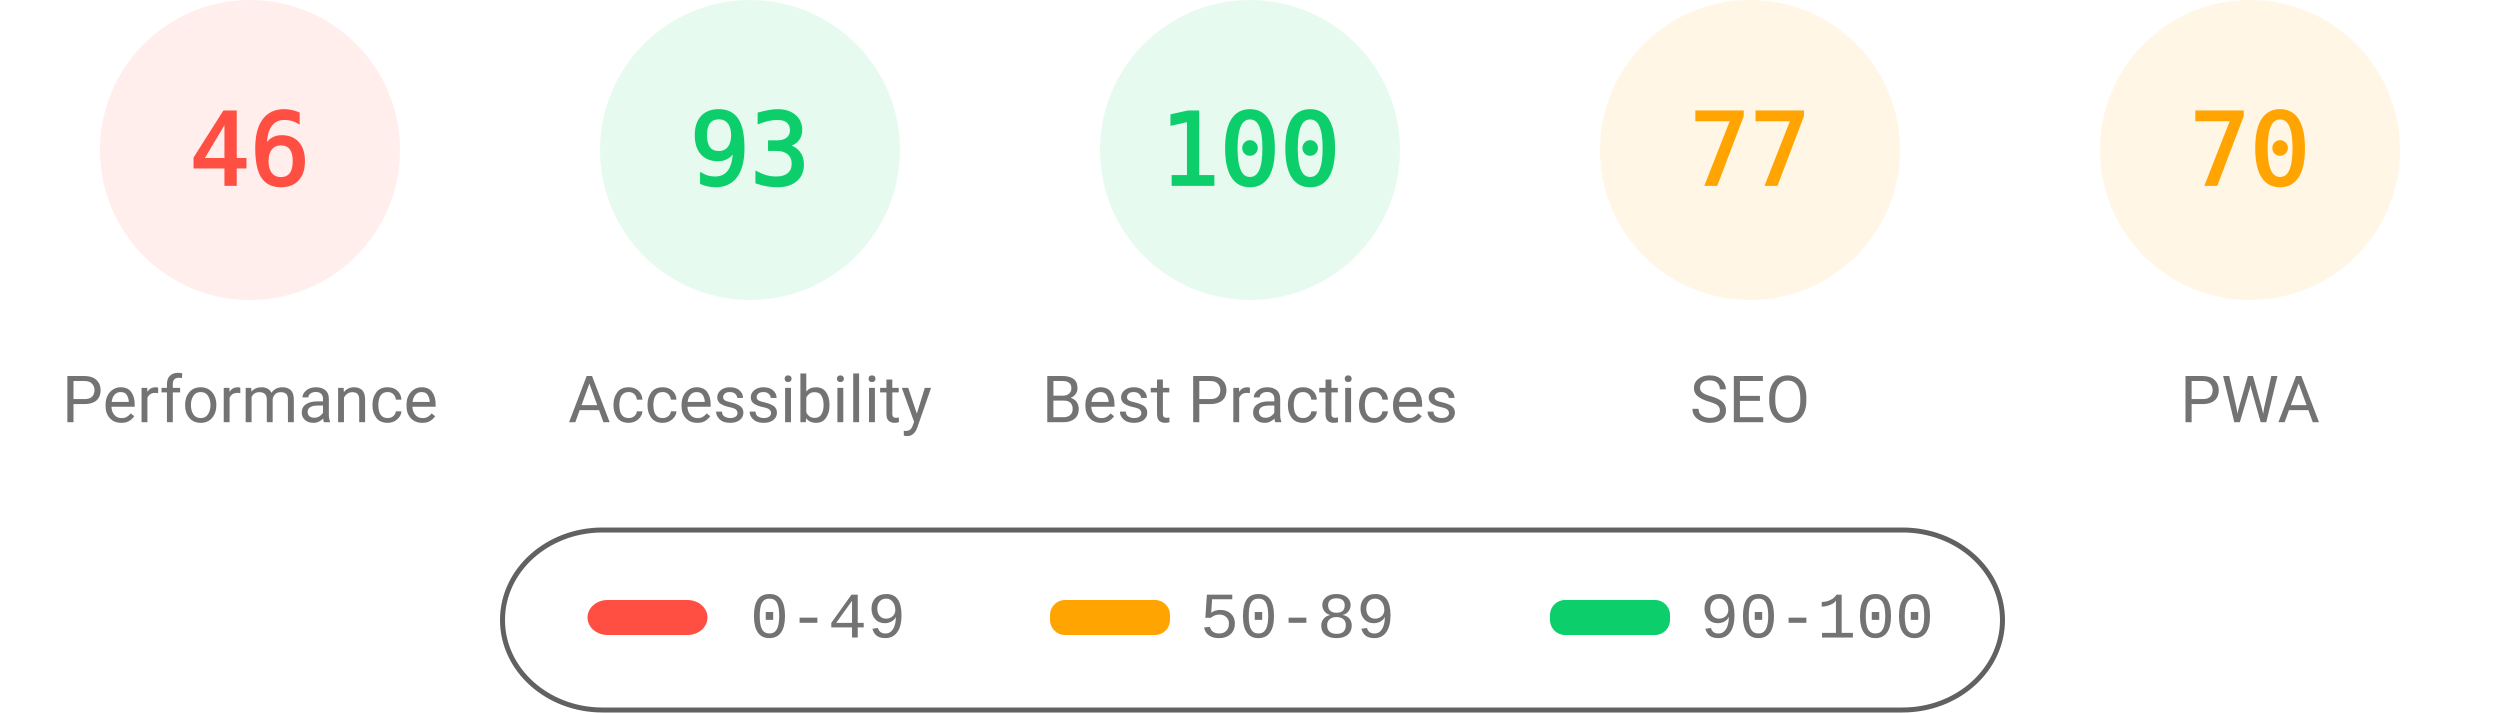
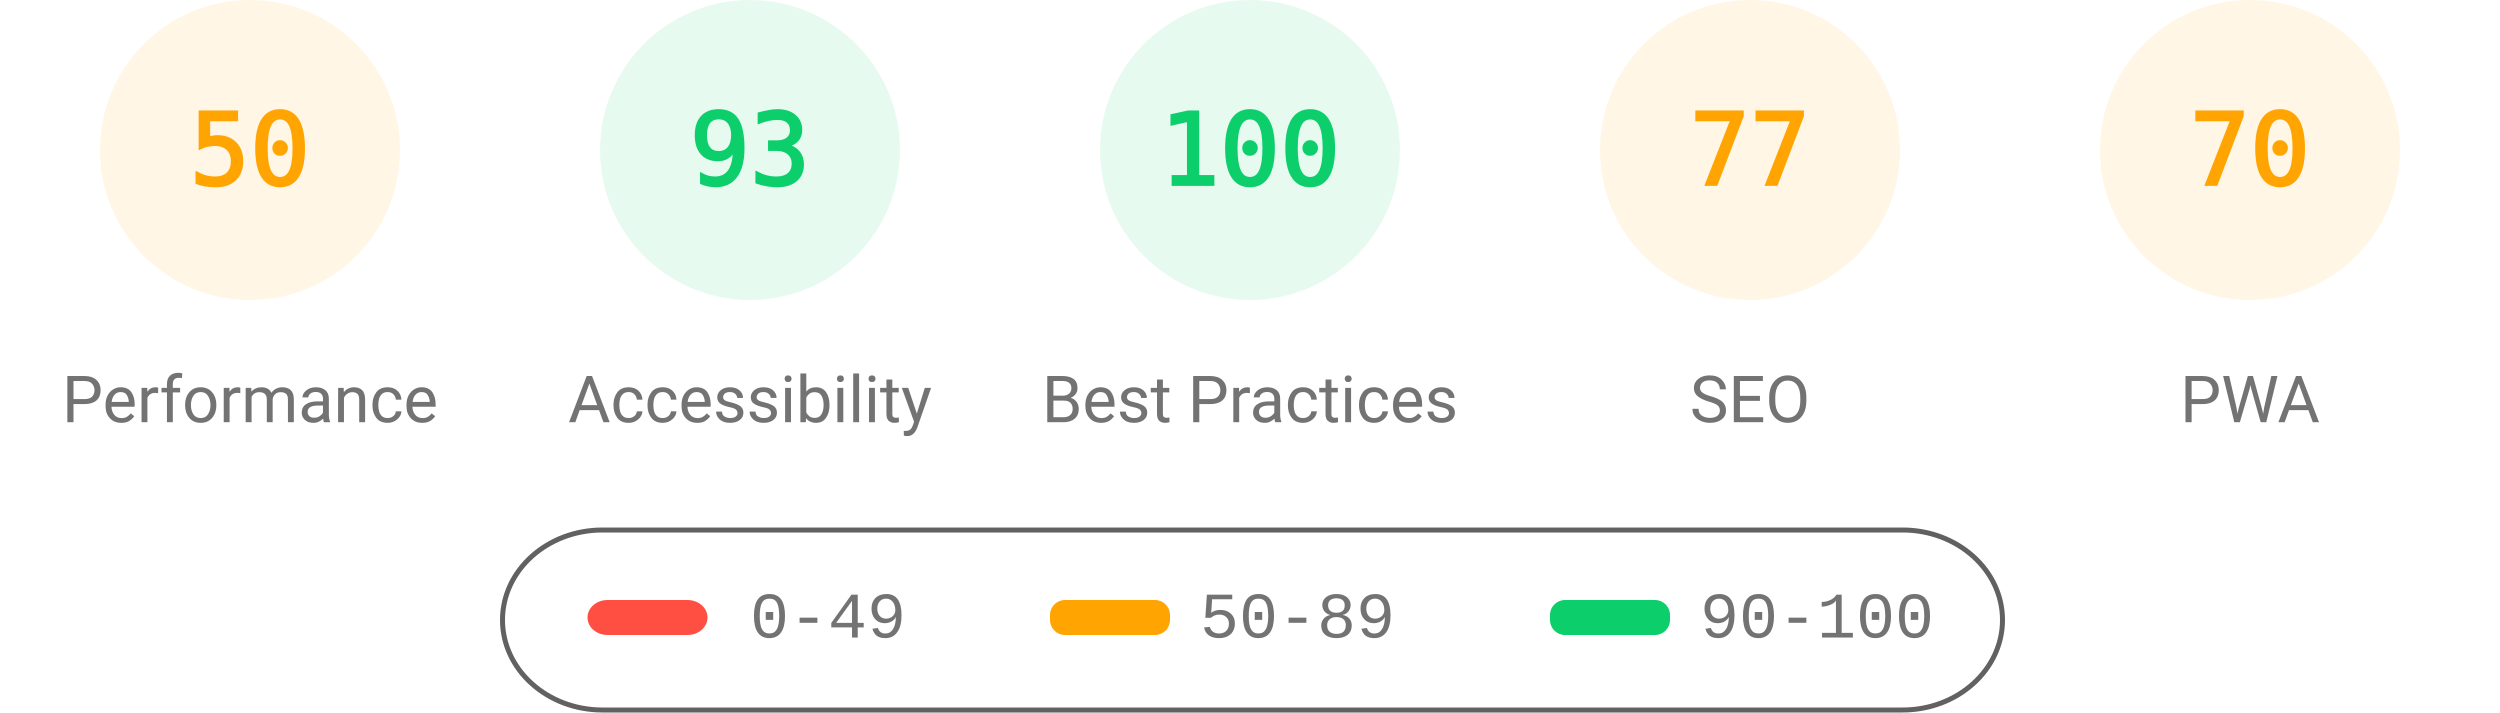
<svg xmlns="http://www.w3.org/2000/svg" fill="none" width="1000" height="285">
  <style>.gauge-base{opacity:.1}.gauge-arc{fill:none;animation-delay:250ms;stroke-linecap:round;transform:rotate(-90deg);transform-origin:100px 60px;animation:load-gauge 1s ease forwards}.guage-text{font-size:40px;font-family:monospace;text-align:center}.guage-red{color:#ff4e42;fill:#ff4e42;stroke:#ff4e42}.guage-orange{color:#ffa400;fill:#ffa400;stroke:#ffa400}.guage-green{color:#0cce6b;fill:#0cce6b;stroke:#0cce6b}.guage-undefined{color:#5c5c5c;fill:#5c5c5c;stroke:#5c5c5c}.guage-title{color:#737373;fill:#737373;stroke:none;font-size:26px;line-height:26px;font-family:Roboto,Halvetica,Arial,sans-serif}@keyframes load-gauge{from{stroke-dasharray:0 352.858}}</style>
-   <svg class="guage-div guage-perf guage-red" viewBox="0 0 200 200" width="200" height="200">
+   <svg class="guage-div guage-perf guage-orange" viewBox="0 0 200 200" width="200" height="200">
    <circle class="gauge-base" r="56" cx="100" cy="60" stroke-width="8" />
-     <circle class="gauge-arc guage-arc-1" r="56" cx="100" cy="60" stroke-width="8" style="stroke-dasharray:161.855,351.858" />
-     <text class="guage-text" x="100" y="60" alignment-baseline="central" dominant-baseline="central" text-anchor="middle">46</text>
+     <circle class="gauge-arc guage-arc-1" r="56" cx="100" cy="60" stroke-width="8" style="stroke-dasharray:175.929,351.858" />
+     <text class="guage-text" x="100" y="60" alignment-baseline="central" dominant-baseline="central" text-anchor="middle">50</text>
    <text class="guage-title" x="100" y="160" alignment-baseline="central" dominant-baseline="central" text-anchor="middle">Performance</text>
  </svg>
  <svg class="guage-div guage-acc guage-green" viewBox="0 0 200 200" width="200" height="200" x="200">
    <circle class="gauge-base" r="56" cx="100" cy="60" stroke-width="8" />
    <circle class="gauge-arc guage-arc-2" r="56" cx="100" cy="60" stroke-width="8" style="stroke-dasharray:327.228,351.858" />
    <text class="guage-text" x="100" y="60" alignment-baseline="central" dominant-baseline="central" text-anchor="middle">93</text>
    <text class="guage-title" x="100" y="160" alignment-baseline="central" dominant-baseline="central" text-anchor="middle">Accessibility</text>
  </svg>
  <svg class="guage-div guage-best guage-green" viewBox="0 0 200 200" width="200" height="200" x="400">
    <circle class="gauge-base" r="56" cx="100" cy="60" stroke-width="8" />
    <circle class="gauge-arc guage-arc-3" r="56" cx="100" cy="60" stroke-width="8" style="stroke-dasharray:351.858,351.858" />
    <text class="guage-text" x="100" y="60" alignment-baseline="central" dominant-baseline="central" text-anchor="middle">100</text>
    <text class="guage-title" x="100" y="160" alignment-baseline="central" dominant-baseline="central" text-anchor="middle">Best Practices</text>
  </svg>
  <svg class="guage-div guage-seo guage-orange" viewBox="0 0 200 200" width="200" height="200" x="600">
    <circle class="gauge-base" r="56" cx="100" cy="60" stroke-width="8" />
    <circle class="gauge-arc guage-arc-4" r="56" cx="100" cy="60" stroke-width="8" style="stroke-dasharray:270.931,351.858" />
    <text class="guage-text" x="100" y="60" alignment-baseline="central" dominant-baseline="central" text-anchor="middle">77</text>
    <text class="guage-title" x="100" y="160" alignment-baseline="central" dominant-baseline="central" text-anchor="middle">SEO</text>
  </svg>
  <svg class="guage-div guage-pwa guage-orange" viewBox="0 0 200 200" width="200" height="200" x="800">
    <circle class="gauge-base" r="56" cx="100" cy="60" stroke-width="8" />
    <circle class="gauge-arc guage-arc-4" r="56" cx="100" cy="60" stroke-width="8" style="stroke-dasharray:246.301,351.858" />
    <text class="guage-text" x="100" y="60" alignment-baseline="central" dominant-baseline="central" text-anchor="middle">70</text>
    <text class="guage-title" x="100" y="160" alignment-baseline="central" dominant-baseline="central" text-anchor="middle">PWA</text>
  </svg>
  <svg width="604" height="76" x="200" y="210">
    <path fill="none" id="canvas_background" d="M-1-1h604v80H-1z" />
    <rect fill-opacity="0" stroke="#616161" stroke-width="2" rx="40" id="svg_2" height="72" width="600" y="2" x="1" fill="#000" />
    <rect stroke="#000" rx="8" id="svg_3" height="14" width="48" y="30" x="35" stroke-opacity="null" stroke-width="0" fill="#ff4e42" />
    <rect stroke="#000" rx="6" id="svg_4" height="14" width="48" y="30" x="220" stroke-opacity="null" stroke-width="0" fill="#ffa400" />
    <rect stroke="#000" rx="6" id="svg_5" height="14" width="48" y="30" x="420" stroke-opacity="null" stroke-width="0" fill="#0cce6b" />
    <text xml:space="preserve" text-anchor="start" font-family="'Courier New', Courier, monospace" font-size="26" id="svg_6" y="45" x="100" stroke-opacity="null" stroke-width="0" stroke="#000" fill="#737373">0-49</text>
    <text xml:space="preserve" text-anchor="start" font-family="'Courier New', Courier, monospace" font-size="26" id="svg_7" y="45" x="280" stroke-opacity="null" stroke-width="0" stroke="#000" fill="#737373">50-89</text>
    <text xml:space="preserve" text-anchor="start" font-family="'Courier New', Courier, monospace" font-size="26" id="svg_8" y="45" x="480" stroke-opacity="null" stroke-width="0" stroke="#000" fill="#737373">90-100</text>
  </svg>
</svg>
